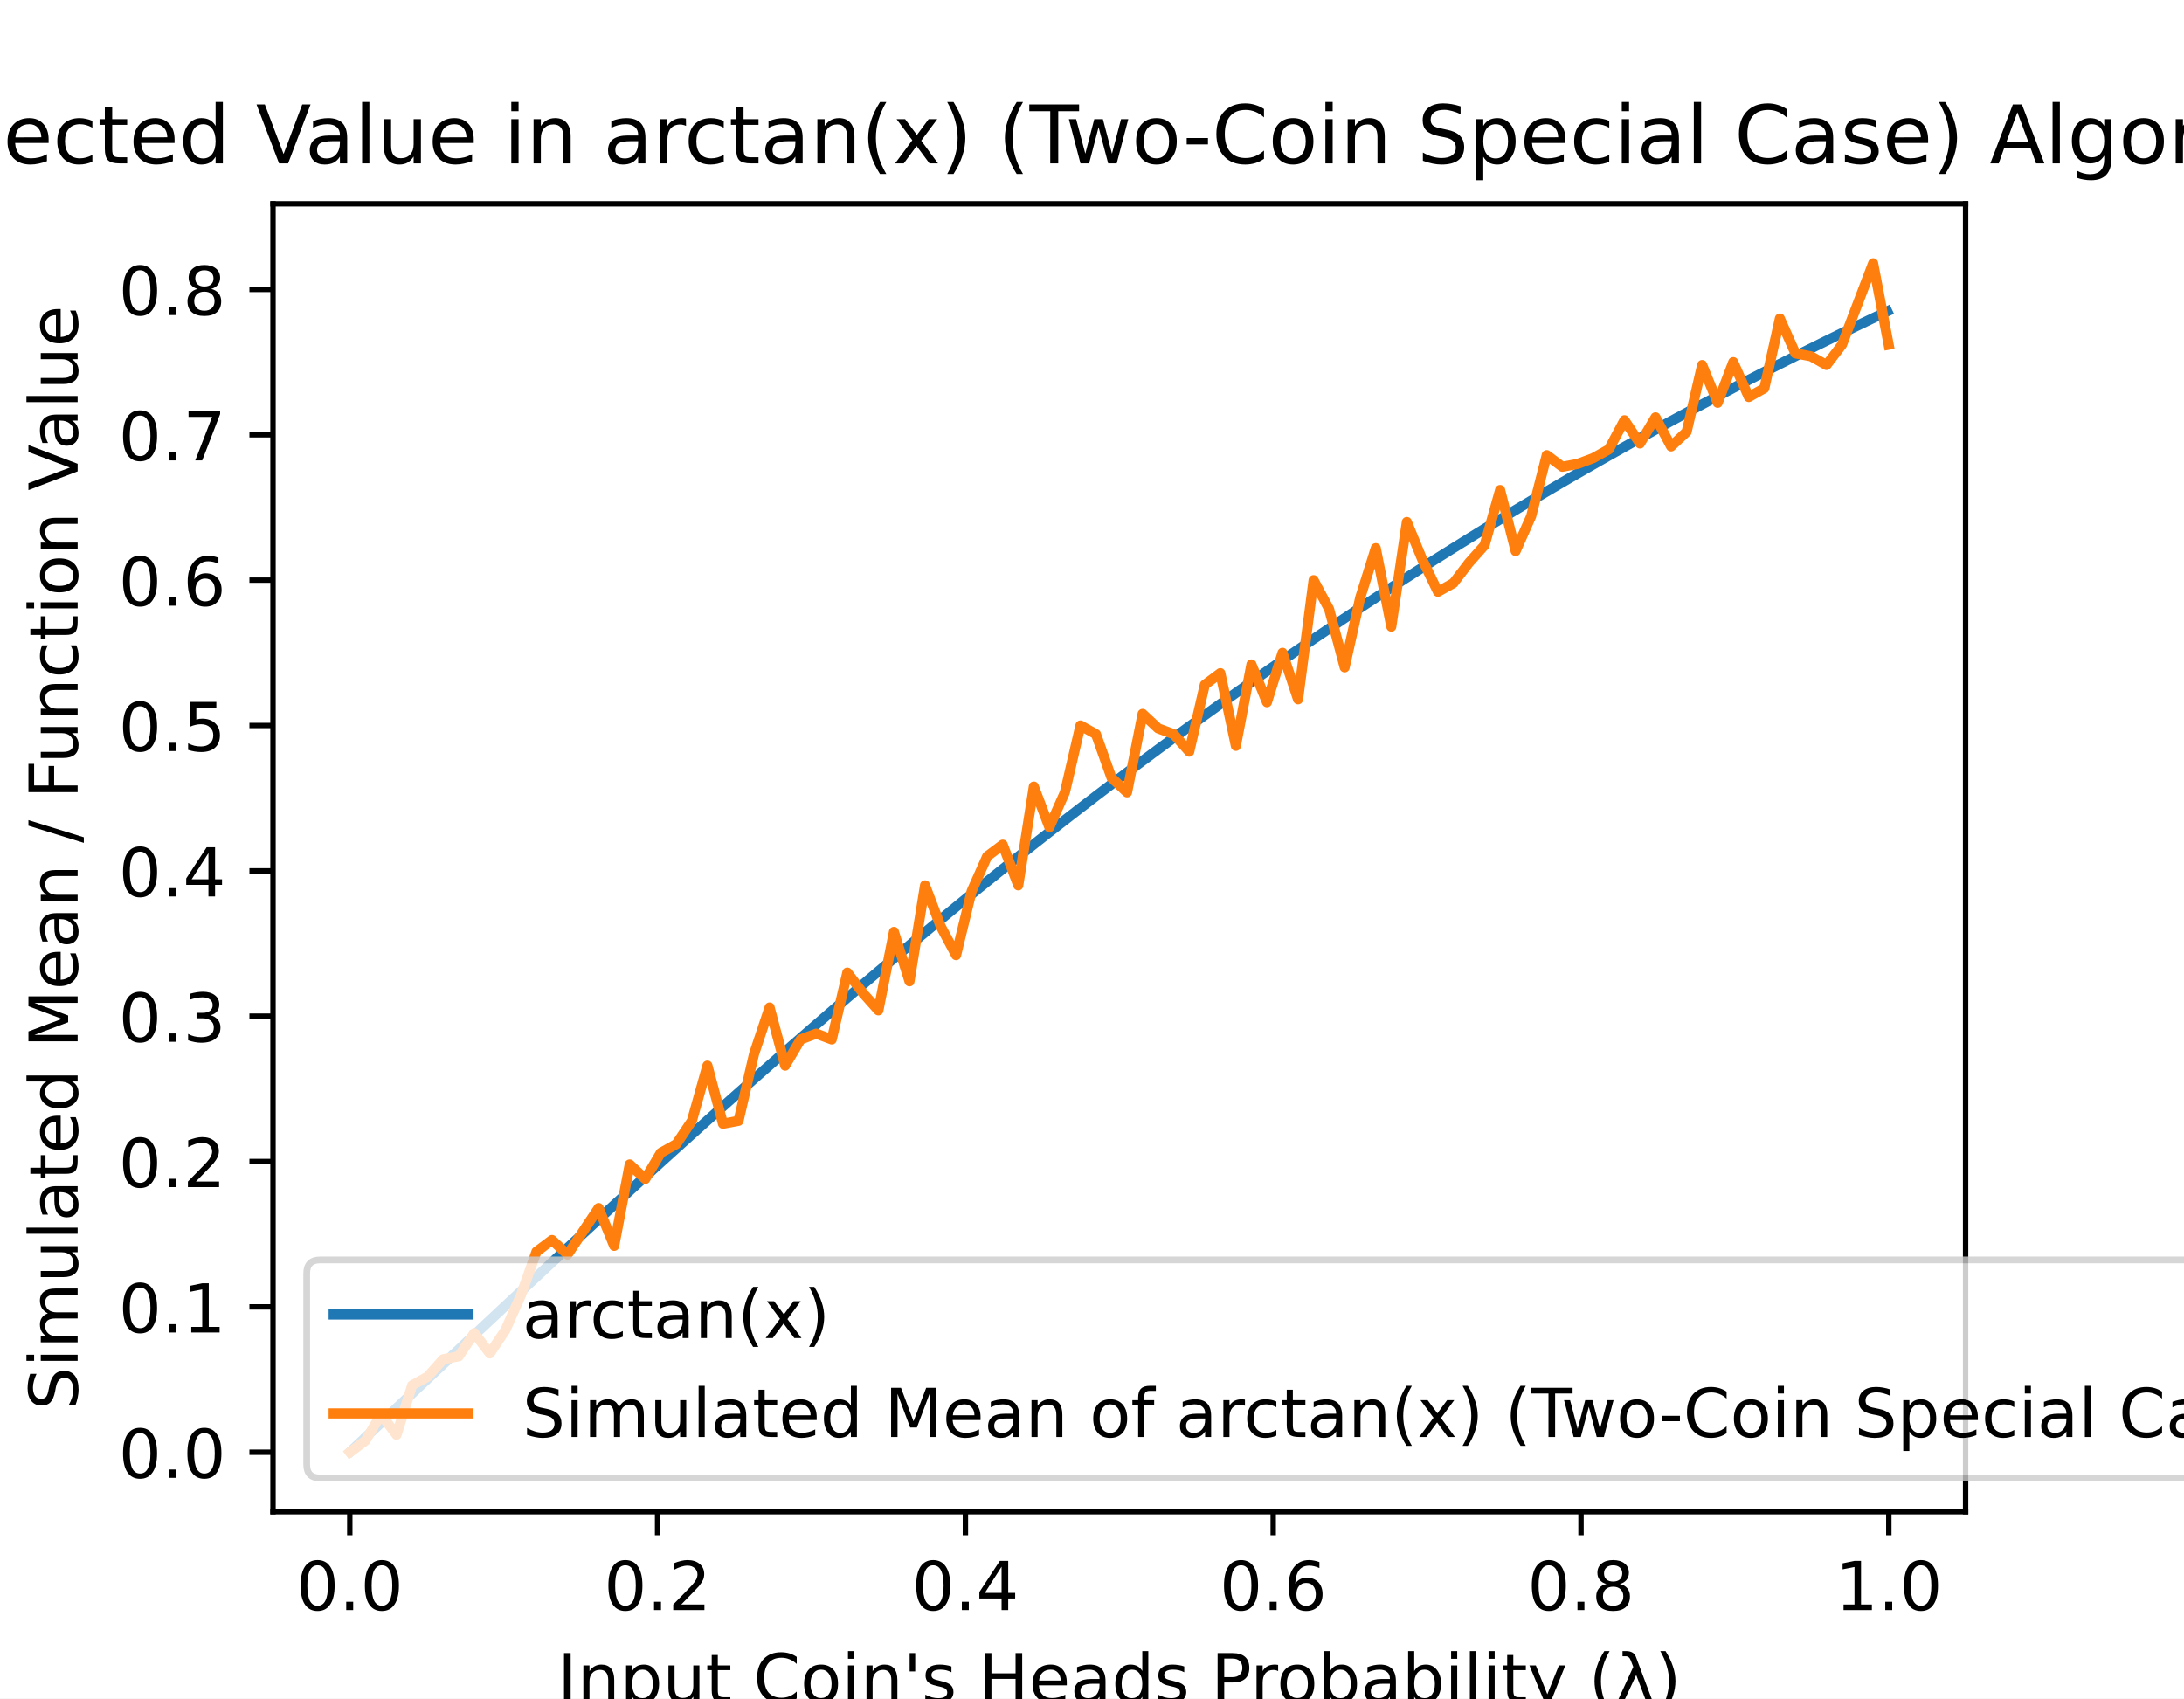
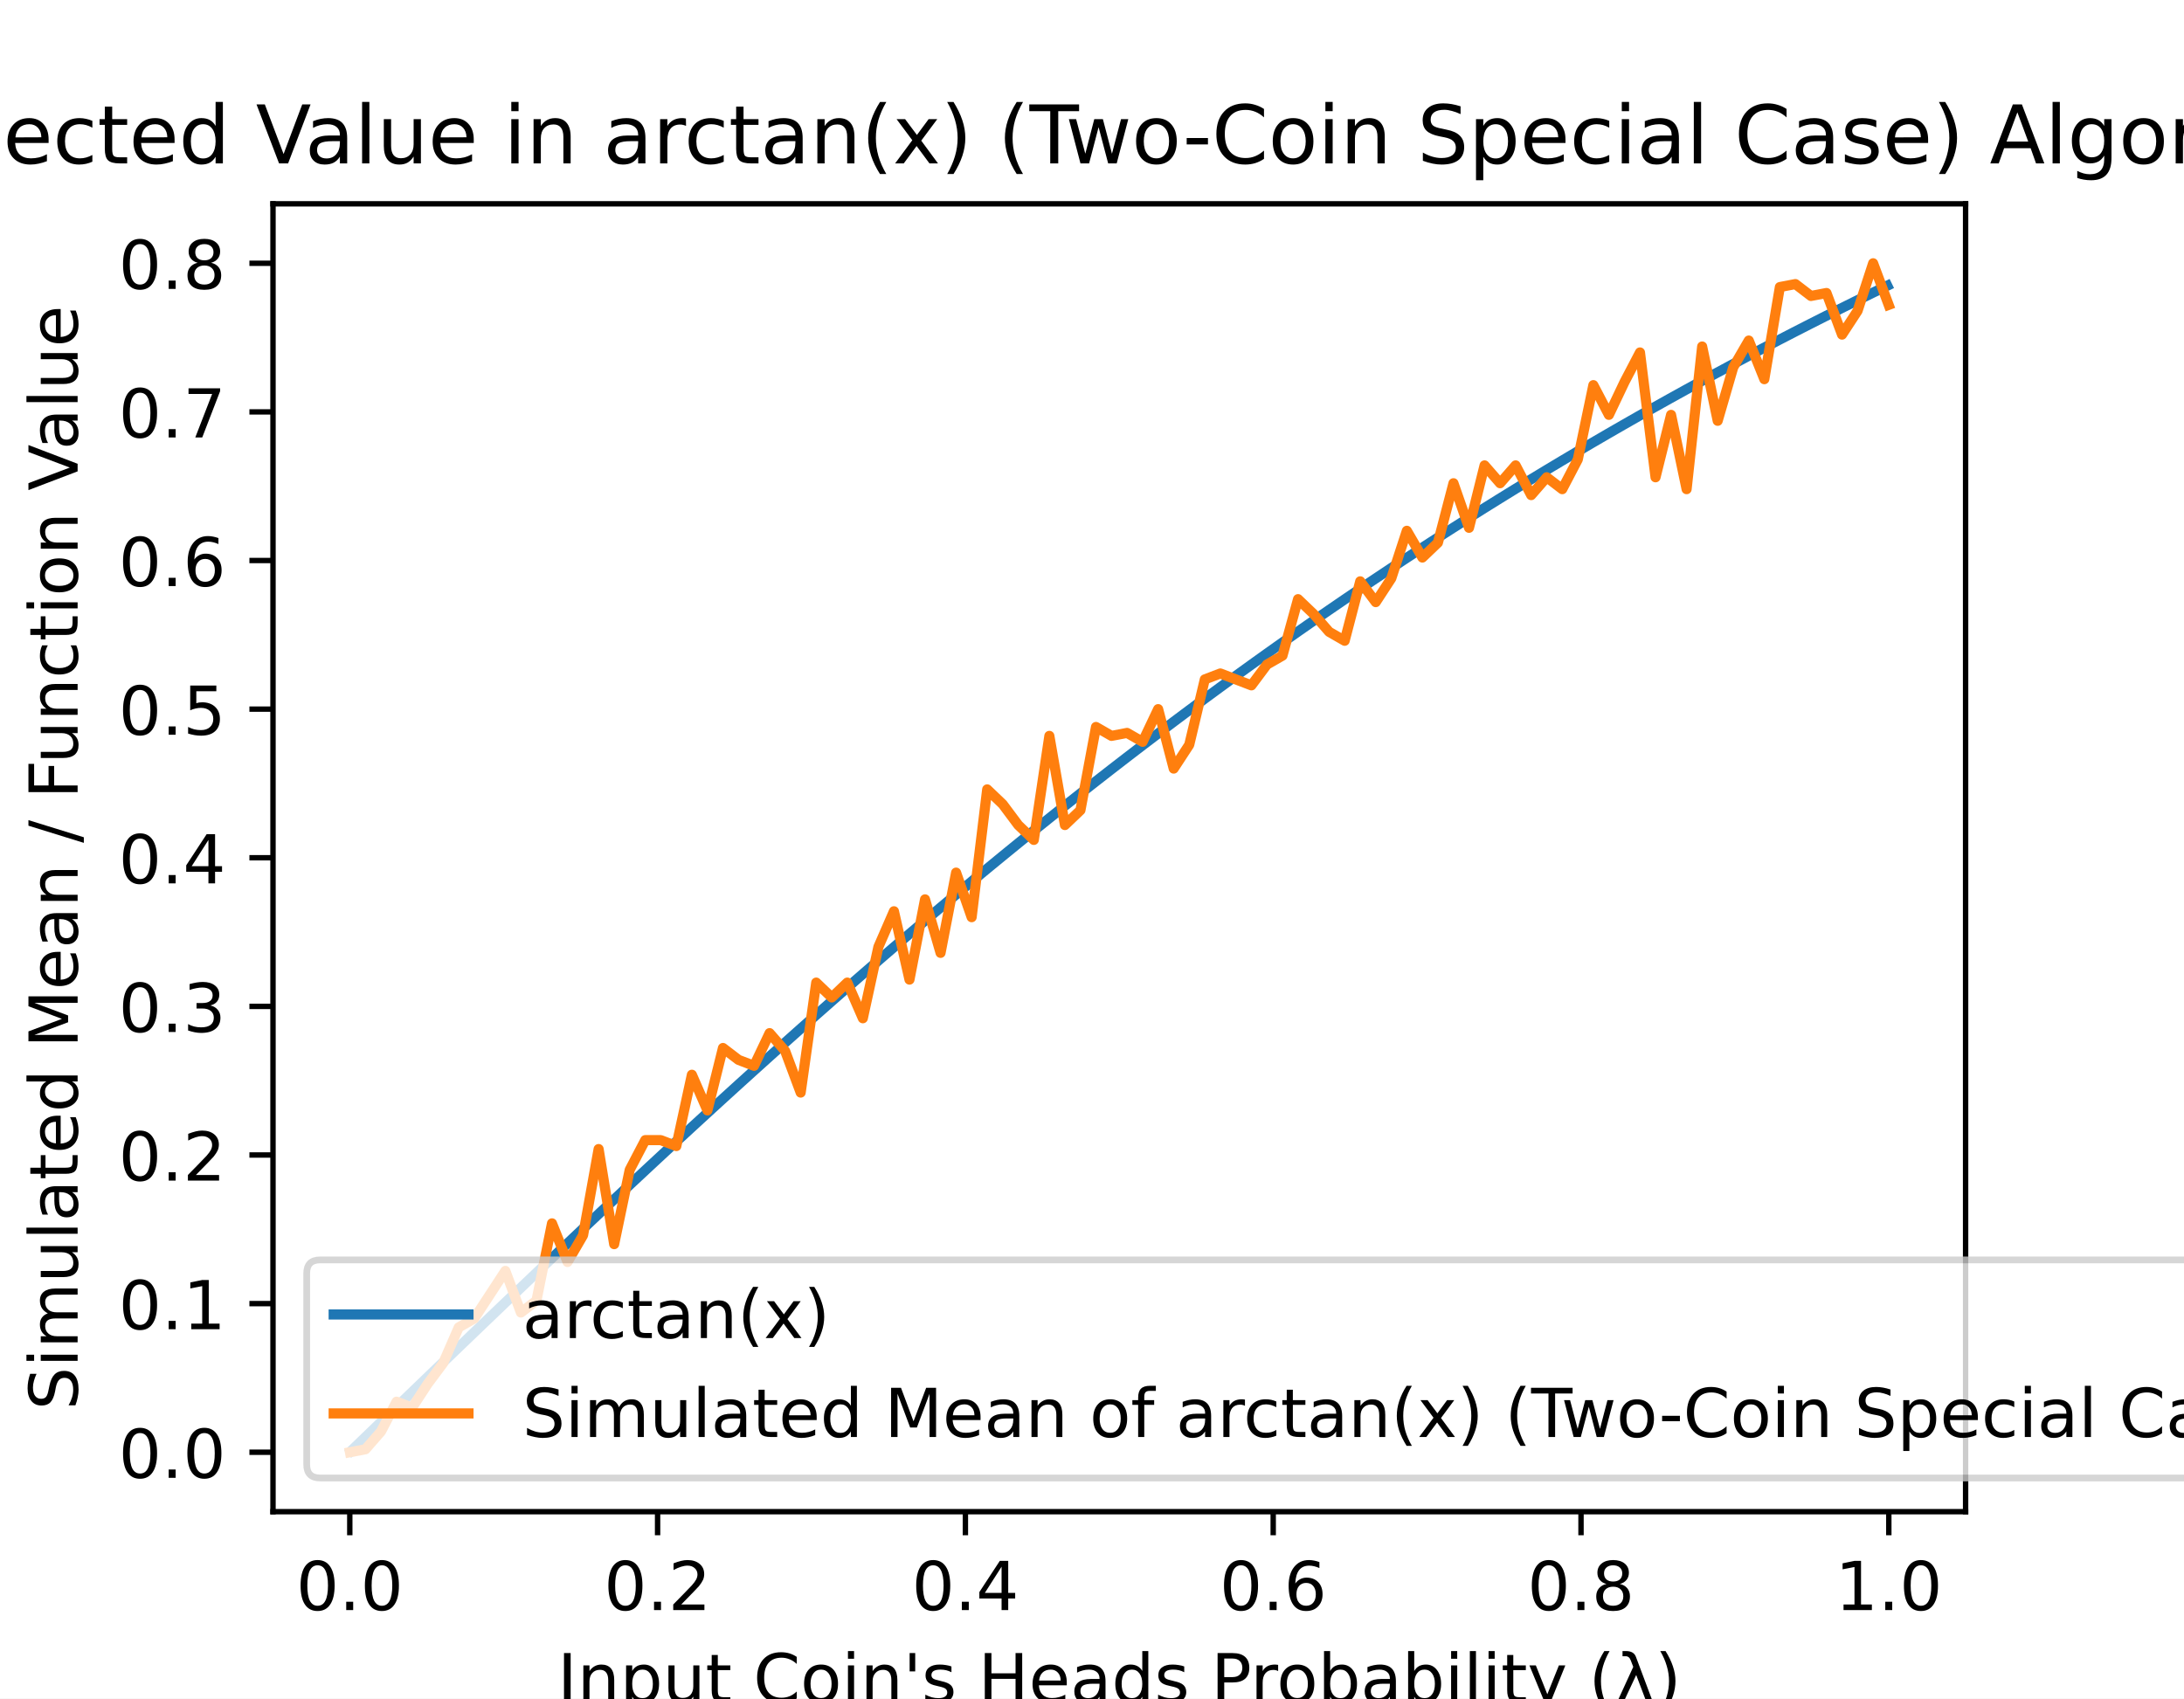
<svg xmlns="http://www.w3.org/2000/svg" xmlns:xlink="http://www.w3.org/1999/xlink" height="252pt" version="1.1" viewBox="0 0 324 252" width="324pt">
  <defs>
    <style type="text/css">
*{stroke-linecap:butt;stroke-linejoin:round;}
  </style>
  </defs>
  <g id="figure_1">
    <g id="patch_1">
      <path d="M 0 252  L 324 252  L 324 0  L 0 0  z " style="fill:#ffffff;" />
    </g>
    <g id="axes_1">
      <g id="patch_2">
        <path d="M 40.5 224.28  L 291.6 224.28  L 291.6 30.24  L 40.5 30.24  z " style="fill:#ffffff;" />
      </g>
      <g id="matplotlib.axis_1">
        <g id="xtick_1">
          <g id="line2d_1">
            <defs>
-               <path d="M 0 0  L 0 3.5  " id="m4b9d72ef6f" style="stroke:#000000;stroke-width:0.8;" />
+               <path d="M 0 0  L 0 3.5  " id="mb35bb344cb" style="stroke:#000000;stroke-width:0.8;" />
            </defs>
            <g>
-               <use style="stroke:#000000;stroke-width:0.8;" x="51.891" xlink:href="#m4b9d72ef6f" y="224.28" />
+               <use style="stroke:#000000;stroke-width:0.8;" x="51.891" xlink:href="#mb35bb344cb" y="224.28" />
            </g>
          </g>
          <g id="text_1">
            <text style="font-family:DejaVu Sans;font-size:10px;font-style:normal;font-weight:normal;text-anchor:middle;" transform="rotate(-0, 51.89081, 238.8784)" x="51.891" y="238.878">0.0</text>
          </g>
        </g>
        <g id="xtick_2">
          <g id="line2d_2">
            <g>
-               <use style="stroke:#000000;stroke-width:0.8;" x="97.554" xlink:href="#m4b9d72ef6f" y="224.28" />
+               <use style="stroke:#000000;stroke-width:0.8;" x="97.554" xlink:href="#mb35bb344cb" y="224.28" />
            </g>
          </g>
          <g id="text_2">
            <text style="font-family:DejaVu Sans;font-size:10px;font-style:normal;font-weight:normal;text-anchor:middle;" transform="rotate(-0, 97.55448, 238.8784)" x="97.554" y="238.878">0.2</text>
          </g>
        </g>
        <g id="xtick_3">
          <g id="line2d_3">
            <g>
-               <use style="stroke:#000000;stroke-width:0.8;" x="143.218" xlink:href="#m4b9d72ef6f" y="224.28" />
+               <use style="stroke:#000000;stroke-width:0.8;" x="143.218" xlink:href="#mb35bb344cb" y="224.28" />
            </g>
          </g>
          <g id="text_3">
            <text style="font-family:DejaVu Sans;font-size:10px;font-style:normal;font-weight:normal;text-anchor:middle;" transform="rotate(-0, 143.2182, 238.8784)" x="143.218" y="238.878">0.4</text>
          </g>
        </g>
        <g id="xtick_4">
          <g id="line2d_4">
            <g>
-               <use style="stroke:#000000;stroke-width:0.8;" x="188.882" xlink:href="#m4b9d72ef6f" y="224.28" />
+               <use style="stroke:#000000;stroke-width:0.8;" x="188.882" xlink:href="#mb35bb344cb" y="224.28" />
            </g>
          </g>
          <g id="text_4">
            <text style="font-family:DejaVu Sans;font-size:10px;font-style:normal;font-weight:normal;text-anchor:middle;" transform="rotate(-0, 188.8818, 238.8784)" x="188.882" y="238.878">0.6</text>
          </g>
        </g>
        <g id="xtick_5">
          <g id="line2d_5">
            <g>
-               <use style="stroke:#000000;stroke-width:0.8;" x="234.546" xlink:href="#m4b9d72ef6f" y="224.28" />
+               <use style="stroke:#000000;stroke-width:0.8;" x="234.546" xlink:href="#mb35bb344cb" y="224.28" />
            </g>
          </g>
          <g id="text_5">
            <text style="font-family:DejaVu Sans;font-size:10px;font-style:normal;font-weight:normal;text-anchor:middle;" transform="rotate(-0, 234.5455, 238.8784)" x="234.546" y="238.878">0.8</text>
          </g>
        </g>
        <g id="xtick_6">
          <g id="line2d_6">
            <g>
-               <use style="stroke:#000000;stroke-width:0.8;" x="280.209" xlink:href="#m4b9d72ef6f" y="224.28" />
+               <use style="stroke:#000000;stroke-width:0.8;" x="280.209" xlink:href="#mb35bb344cb" y="224.28" />
            </g>
          </g>
          <g id="text_6">
            <text style="font-family:DejaVu Sans;font-size:10px;font-style:normal;font-weight:normal;text-anchor:middle;" transform="rotate(-0, 280.2092, 238.8784)" x="280.209" y="238.878">1.0</text>
          </g>
        </g>
        <g id="text_7">
          <text style="font-family:DejaVu Sans;font-size:10px;font-style:normal;font-weight:normal;text-anchor:middle;" transform="rotate(-0, 166.05, 252.5566)" x="166.05" y="252.557">Input Coin's Heads Probability (λ)</text>
        </g>
      </g>
      <g id="matplotlib.axis_2">
        <g id="ytick_1">
          <g id="line2d_7">
            <defs>
-               <path d="M 0 0  L -3.5 0  " id="ma9534a1660" style="stroke:#000000;stroke-width:0.8;" />
+               <path d="M 0 0  L -3.5 0  " id="mb2435837c6" style="stroke:#000000;stroke-width:0.8;" />
            </defs>
            <g>
-               <use style="stroke:#000000;stroke-width:0.8;" x="40.5" xlink:href="#ma9534a1660" y="215.46" />
+               <use style="stroke:#000000;stroke-width:0.8;" x="40.5" xlink:href="#mb2435837c6" y="215.46" />
            </g>
          </g>
          <g id="text_8">
            <text style="font-family:DejaVu Sans;font-size:10px;font-style:normal;font-weight:normal;text-anchor:end;" transform="rotate(-0, 33.5, 219.2592)" x="33.5" y="219.259">0.0</text>
          </g>
        </g>
        <g id="ytick_2">
          <g id="line2d_8">
            <g>
-               <use style="stroke:#000000;stroke-width:0.8;" x="40.5" xlink:href="#ma9534a1660" y="193.895" />
+               <use style="stroke:#000000;stroke-width:0.8;" x="40.5" xlink:href="#mb2435837c6" y="193.41" />
            </g>
          </g>
          <g id="text_9">
-             <text style="font-family:DejaVu Sans;font-size:10px;font-style:normal;font-weight:normal;text-anchor:end;" transform="rotate(-0, 33.5, 197.6944)" x="33.5" y="197.694">0.1</text>
+             <text style="font-family:DejaVu Sans;font-size:10px;font-style:normal;font-weight:normal;text-anchor:end;" transform="rotate(-0, 33.5, 197.2092)" x="33.5" y="197.209">0.1</text>
          </g>
        </g>
        <g id="ytick_3">
          <g id="line2d_9">
            <g>
-               <use style="stroke:#000000;stroke-width:0.8;" x="40.5" xlink:href="#ma9534a1660" y="172.33" />
+               <use style="stroke:#000000;stroke-width:0.8;" x="40.5" xlink:href="#mb2435837c6" y="171.36" />
            </g>
          </g>
          <g id="text_10">
-             <text style="font-family:DejaVu Sans;font-size:10px;font-style:normal;font-weight:normal;text-anchor:end;" transform="rotate(-0, 33.5, 176.1296)" x="33.5" y="176.13">0.2</text>
+             <text style="font-family:DejaVu Sans;font-size:10px;font-style:normal;font-weight:normal;text-anchor:end;" transform="rotate(-0, 33.5, 175.1592)" x="33.5" y="175.159">0.2</text>
          </g>
        </g>
        <g id="ytick_4">
          <g id="line2d_10">
            <g>
-               <use style="stroke:#000000;stroke-width:0.8;" x="40.5" xlink:href="#ma9534a1660" y="150.766" />
+               <use style="stroke:#000000;stroke-width:0.8;" x="40.5" xlink:href="#mb2435837c6" y="149.31" />
            </g>
          </g>
          <g id="text_11">
-             <text style="font-family:DejaVu Sans;font-size:10px;font-style:normal;font-weight:normal;text-anchor:end;" transform="rotate(-0, 33.5, 154.5648)" x="33.5" y="154.565">0.3</text>
+             <text style="font-family:DejaVu Sans;font-size:10px;font-style:normal;font-weight:normal;text-anchor:end;" transform="rotate(-0, 33.5, 153.1092)" x="33.5" y="153.109">0.3</text>
          </g>
        </g>
        <g id="ytick_5">
          <g id="line2d_11">
            <g>
-               <use style="stroke:#000000;stroke-width:0.8;" x="40.5" xlink:href="#ma9534a1660" y="129.201" />
+               <use style="stroke:#000000;stroke-width:0.8;" x="40.5" xlink:href="#mb2435837c6" y="127.26" />
            </g>
          </g>
          <g id="text_12">
-             <text style="font-family:DejaVu Sans;font-size:10px;font-style:normal;font-weight:normal;text-anchor:end;" transform="rotate(-0, 33.5, 133)" x="33.5" y="133">0.4</text>
+             <text style="font-family:DejaVu Sans;font-size:10px;font-style:normal;font-weight:normal;text-anchor:end;" transform="rotate(-0, 33.5, 131.0592)" x="33.5" y="131.059">0.4</text>
          </g>
        </g>
        <g id="ytick_6">
          <g id="line2d_12">
            <g>
-               <use style="stroke:#000000;stroke-width:0.8;" x="40.5" xlink:href="#ma9534a1660" y="107.636" />
+               <use style="stroke:#000000;stroke-width:0.8;" x="40.5" xlink:href="#mb2435837c6" y="105.21" />
            </g>
          </g>
          <g id="text_13">
-             <text style="font-family:DejaVu Sans;font-size:10px;font-style:normal;font-weight:normal;text-anchor:end;" transform="rotate(-0, 33.5, 111.4353)" x="33.5" y="111.435">0.5</text>
+             <text style="font-family:DejaVu Sans;font-size:10px;font-style:normal;font-weight:normal;text-anchor:end;" transform="rotate(-0, 33.5, 109.0092)" x="33.5" y="109.009">0.5</text>
          </g>
        </g>
        <g id="ytick_7">
          <g id="line2d_13">
            <g>
-               <use style="stroke:#000000;stroke-width:0.8;" x="40.5" xlink:href="#ma9534a1660" y="86.071" />
+               <use style="stroke:#000000;stroke-width:0.8;" x="40.5" xlink:href="#mb2435837c6" y="83.16" />
            </g>
          </g>
          <g id="text_14">
-             <text style="font-family:DejaVu Sans;font-size:10px;font-style:normal;font-weight:normal;text-anchor:end;" transform="rotate(-0, 33.5, 89.87047)" x="33.5" y="89.87">0.6</text>
+             <text style="font-family:DejaVu Sans;font-size:10px;font-style:normal;font-weight:normal;text-anchor:end;" transform="rotate(-0, 33.5, 86.95922)" x="33.5" y="86.959">0.6</text>
          </g>
        </g>
        <g id="ytick_8">
          <g id="line2d_14">
            <g>
-               <use style="stroke:#000000;stroke-width:0.8;" x="40.5" xlink:href="#ma9534a1660" y="64.506" />
+               <use style="stroke:#000000;stroke-width:0.8;" x="40.5" xlink:href="#mb2435837c6" y="61.11" />
            </g>
          </g>
          <g id="text_15">
-             <text style="font-family:DejaVu Sans;font-size:10px;font-style:normal;font-weight:normal;text-anchor:end;" transform="rotate(-0, 33.5, 68.30567)" x="33.5" y="68.306">0.7</text>
+             <text style="font-family:DejaVu Sans;font-size:10px;font-style:normal;font-weight:normal;text-anchor:end;" transform="rotate(-0, 33.5, 64.90922)" x="33.5" y="64.909">0.7</text>
          </g>
        </g>
        <g id="ytick_9">
          <g id="line2d_15">
            <g>
-               <use style="stroke:#000000;stroke-width:0.8;" x="40.5" xlink:href="#ma9534a1660" y="42.942" />
+               <use style="stroke:#000000;stroke-width:0.8;" x="40.5" xlink:href="#mb2435837c6" y="39.06" />
            </g>
          </g>
          <g id="text_16">
-             <text style="font-family:DejaVu Sans;font-size:10px;font-style:normal;font-weight:normal;text-anchor:end;" transform="rotate(-0, 33.5, 46.74088)" x="33.5" y="46.741">0.8</text>
+             <text style="font-family:DejaVu Sans;font-size:10px;font-style:normal;font-weight:normal;text-anchor:end;" transform="rotate(-0, 33.5, 42.85922)" x="33.5" y="42.859">0.8</text>
          </g>
        </g>
        <g id="text_17">
          <text style="font-family:DejaVu Sans;font-size:10px;font-style:normal;font-weight:normal;text-anchor:middle;" transform="rotate(-90, 11.51719, 127.26)" x="11.517" y="127.26">Simulated Mean / Function Value</text>
        </g>
      </g>
      <g id="line2d_16">
-         <path clip-path="url(#p61c20605bd)" d="M 52.119 215.244  L 54.421 213.071  L 56.722 210.897  L 59.024 208.725  L 61.326 206.554  L 63.627 204.385  L 65.929 202.218  L 68.231 200.053  L 70.532 197.892  L 72.834 195.734  L 75.135 193.581  L 77.437 191.431  L 79.739 189.287  L 82.04 187.147  L 84.342 185.014  L 86.644 182.886  L 88.945 180.764  L 91.247 178.65  L 93.549 176.542  L 95.85 174.442  L 98.152 172.35  L 100.453 170.266  L 102.755 168.19  L 105.057 166.124  L 107.358 164.066  L 109.66 162.018  L 111.962 159.98  L 114.263 157.952  L 116.565 155.934  L 118.867 153.927  L 121.168 151.931  L 123.47 149.946  L 125.771 147.972  L 128.073 146.01  L 130.375 144.06  L 132.676 142.122  L 134.978 140.196  L 137.28 138.283  L 139.581 136.382  L 141.883 134.494  L 144.184 132.619  L 146.486 130.757  L 148.788 128.908  L 151.089 127.073  L 153.391 125.251  L 155.693 123.442  L 157.994 121.648  L 160.296 119.867  L 162.598 118.1  L 164.899 116.347  L 167.201 114.608  L 169.502 112.882  L 171.804 111.172  L 174.106 109.475  L 176.407 107.792  L 178.709 106.124  L 181.011 104.469  L 183.312 102.829  L 185.614 101.204  L 187.916 99.592  L 190.217 97.995  L 192.519 96.412  L 194.82 94.843  L 197.122 93.288  L 199.424 91.747  L 201.725 90.221  L 204.027 88.708  L 206.329 87.21  L 208.63 85.725  L 210.932 84.255  L 213.233 82.798  L 215.535 81.355  L 217.837 79.926  L 220.138 78.51  L 222.44 77.108  L 224.742 75.719  L 227.043 74.344  L 229.345 72.982  L 231.647 71.633  L 233.948 70.298  L 236.25 68.976  L 238.551 67.666  L 240.853 66.37  L 243.155 65.086  L 245.456 63.815  L 247.758 62.556  L 250.06 61.31  L 252.361 60.076  L 254.663 58.855  L 256.965 57.646  L 259.266 56.448  L 261.568 55.263  L 263.869 54.09  L 266.171 52.928  L 268.473 51.778  L 270.774 50.639  L 273.076 49.512  L 275.378 48.397  L 277.679 47.292  L 279.981 46.198  " style="fill:none;stroke:#1f77b4;stroke-linecap:square;stroke-width:1.5;" />
+         <path clip-path="url(#pda01af3c82)" d="M 52.119 215.239  L 54.421 213.017  L 56.722 210.795  L 59.024 208.573  L 61.326 206.353  L 63.627 204.135  L 65.929 201.92  L 68.231 199.707  L 70.532 197.497  L 72.834 195.291  L 75.135 193.088  L 77.437 190.891  L 79.739 188.698  L 82.04 186.51  L 84.342 184.329  L 86.644 182.153  L 88.945 179.984  L 91.247 177.821  L 93.549 175.666  L 95.85 173.519  L 98.152 171.38  L 100.453 169.249  L 102.755 167.127  L 105.057 165.014  L 107.358 162.91  L 109.66 160.816  L 111.962 158.732  L 114.263 156.658  L 116.565 154.595  L 118.867 152.543  L 121.168 150.502  L 123.47 148.472  L 125.771 146.454  L 128.073 144.448  L 130.375 142.454  L 132.676 140.472  L 134.978 138.503  L 137.28 136.546  L 139.581 134.603  L 141.883 132.672  L 144.184 130.755  L 146.486 128.851  L 148.788 126.961  L 151.089 125.084  L 153.391 123.221  L 155.693 121.372  L 157.994 119.537  L 160.296 117.716  L 162.598 115.909  L 164.899 114.117  L 167.201 112.338  L 169.502 110.574  L 171.804 108.825  L 174.106 107.09  L 176.407 105.369  L 178.709 103.664  L 181.011 101.972  L 183.312 100.295  L 185.614 98.633  L 187.916 96.985  L 190.217 95.352  L 192.519 93.733  L 194.82 92.129  L 197.122 90.539  L 199.424 88.964  L 201.725 87.403  L 204.027 85.856  L 206.329 84.324  L 208.63 82.806  L 210.932 81.302  L 213.233 79.813  L 215.535 78.337  L 217.837 76.876  L 220.138 75.428  L 222.44 73.995  L 224.742 72.575  L 227.043 71.169  L 229.345 69.776  L 231.647 68.397  L 233.948 67.032  L 236.25 65.68  L 238.551 64.341  L 240.853 63.015  L 243.155 61.702  L 245.456 60.403  L 247.758 59.116  L 250.06 57.842  L 252.361 56.58  L 254.663 55.331  L 256.965 54.095  L 259.266 52.871  L 261.568 51.659  L 263.869 50.459  L 266.171 49.271  L 268.473 48.095  L 270.774 46.931  L 273.076 45.779  L 275.378 44.638  L 277.679 43.508  L 279.981 42.39  " style="fill:none;stroke:#1f77b4;stroke-linecap:square;stroke-width:1.5;" />
      </g>
      <g id="line2d_17">
-         <path clip-path="url(#p61c20605bd)" d="M 51.914 215.46  L 54.219 213.735  L 56.525 209.853  L 58.831 212.872  L 61.137 205.54  L 63.443 204.246  L 65.748 201.659  L 68.054 201.227  L 70.36 197.777  L 72.666 200.796  L 74.971 197.346  L 77.277 192.17  L 79.583 185.701  L 81.889 183.975  L 84.195 186.132  L 86.5 182.682  L 88.806 179.231  L 91.112 184.838  L 93.418 172.762  L 95.724 174.918  L 98.029 171.037  L 100.335 169.743  L 102.641 166.292  L 104.947 158.098  L 107.252 166.724  L 109.558 166.292  L 111.864 156.372  L 114.17 149.472  L 116.476 158.098  L 118.781 154.216  L 121.087 153.353  L 123.393 154.216  L 125.699 144.296  L 128.005 147.315  L 130.31 149.903  L 132.616 138.258  L 134.922 145.59  L 137.228 131.357  L 139.533 137.395  L 141.839 141.708  L 144.145 132.22  L 146.451 127.044  L 148.757 125.319  L 151.062 131.357  L 153.368 116.693  L 155.674 122.731  L 157.98 117.556  L 160.286 107.636  L 162.591 108.93  L 164.897 115.399  L 167.203 117.556  L 169.509 105.911  L 171.814 108.067  L 174.12 108.93  L 176.426 111.518  L 178.732 101.598  L 181.038 99.873  L 183.343 110.655  L 185.649 98.579  L 187.955 104.186  L 190.261 96.854  L 192.567 103.754  L 194.872 86.071  L 197.178 90.384  L 199.484 99.01  L 201.79 88.659  L 204.095 81.327  L 206.401 92.972  L 208.707 77.445  L 211.013 83.052  L 213.319 87.796  L 215.624 86.503  L 217.93 83.483  L 220.236 80.896  L 222.542 72.701  L 224.848 81.758  L 227.153 76.583  L 229.459 67.526  L 231.765 69.251  L 234.071 68.819  L 236.376 67.957  L 238.682 66.663  L 240.988 62.35  L 243.294 65.8  L 245.6 61.919  L 247.905 66.232  L 250.211 64.075  L 252.517 54.155  L 254.823 59.762  L 257.129 53.724  L 259.434 58.9  L 261.74 57.606  L 264.046 47.255  L 266.352 52.43  L 268.657 52.861  L 270.963 54.155  L 273.269 51.136  L 275.575 45.098  L 277.881 39.06  L 280.186 51.136  " style="fill:none;stroke:#ff7f0e;stroke-linecap:square;stroke-width:1.5;" />
+         <path clip-path="url(#pda01af3c82)" d="M 51.914 215.46  L 54.219 215.019  L 56.525 212.373  L 58.831 207.963  L 61.137 208.845  L 63.443 205.317  L 65.748 202.23  L 68.054 196.938  L 70.36 195.615  L 72.666 192.087  L 74.971 188.559  L 77.277 194.733  L 79.583 192.969  L 81.889 181.503  L 84.195 187.236  L 86.5 183.267  L 88.806 170.478  L 91.112 184.59  L 93.418 173.565  L 95.724 169.155  L 98.029 169.155  L 100.335 170.037  L 102.641 159.453  L 104.947 164.745  L 107.252 155.484  L 109.558 157.248  L 111.864 158.13  L 114.17 153.279  L 116.476 155.925  L 118.781 162.099  L 121.087 145.782  L 123.393 147.987  L 125.699 145.782  L 128.005 151.074  L 130.31 140.49  L 132.616 135.198  L 134.922 145.341  L 137.228 133.434  L 139.533 141.372  L 141.839 129.465  L 144.145 136.08  L 146.451 117.117  L 148.757 119.322  L 151.062 122.409  L 153.368 124.614  L 155.674 109.179  L 157.98 122.409  L 160.286 120.204  L 162.591 107.856  L 164.897 109.179  L 167.203 108.738  L 169.509 110.061  L 171.814 105.21  L 174.12 114.03  L 176.426 110.502  L 178.732 100.8  L 181.038 99.918  L 183.343 100.8  L 185.649 101.682  L 187.955 98.595  L 190.261 97.272  L 192.567 88.893  L 194.872 91.098  L 197.178 93.744  L 199.484 95.067  L 201.79 86.247  L 204.095 89.334  L 206.401 85.806  L 208.707 78.75  L 211.013 82.719  L 213.319 80.514  L 215.624 71.694  L 217.93 78.309  L 220.236 69.048  L 222.542 71.694  L 224.848 69.048  L 227.153 73.458  L 229.459 70.812  L 231.765 72.576  L 234.071 68.166  L 236.376 57.141  L 238.682 61.551  L 240.988 56.7  L 243.294 52.29  L 245.6 70.812  L 247.905 61.551  L 250.211 72.576  L 252.517 51.408  L 254.823 62.433  L 257.129 54.495  L 259.434 50.526  L 261.74 56.259  L 264.046 42.588  L 266.352 42.147  L 268.657 43.911  L 270.963 43.47  L 273.269 49.644  L 275.575 46.116  L 277.881 39.06  L 280.186 45.234  " style="fill:none;stroke:#ff7f0e;stroke-linecap:square;stroke-width:1.5;" />
      </g>
      <g id="patch_3">
        <path d="M 40.5 224.28  L 40.5 30.24  " style="fill:none;stroke:#000000;stroke-linecap:square;stroke-linejoin:miter;stroke-width:0.8;" />
      </g>
      <g id="patch_4">
        <path d="M 291.6 224.28  L 291.6 30.24  " style="fill:none;stroke:#000000;stroke-linecap:square;stroke-linejoin:miter;stroke-width:0.8;" />
      </g>
      <g id="patch_5">
        <path d="M 40.5 224.28  L 291.6 224.28  " style="fill:none;stroke:#000000;stroke-linecap:square;stroke-linejoin:miter;stroke-width:0.8;" />
      </g>
      <g id="patch_6">
        <path d="M 40.5 30.24  L 291.6 30.24  " style="fill:none;stroke:#000000;stroke-linecap:square;stroke-linejoin:miter;stroke-width:0.8;" />
      </g>
      <g id="text_18">
        <text style="font-family:DejaVu Sans;font-size:12px;font-style:normal;font-weight:normal;text-anchor:middle;" transform="rotate(-0, 166.05, 24.24)" x="166.05" y="24.24">Expected Value in arctan(x) (Two-Coin Special Case) Algorithm</text>
      </g>
      <g id="legend_1">
        <g id="patch_7">
          <path d="M 47.5 219.28  L 344.684 219.28  Q 346.684 219.28 346.684 217.28  L 346.684 188.924  Q 346.684 186.924 344.684 186.924  L 47.5 186.924  Q 45.5 186.924 45.5 188.924  L 45.5 217.28  Q 45.5 219.28 47.5 219.28  z " style="fill:#ffffff;opacity:0.8;stroke:#cccccc;stroke-linejoin:miter;" />
        </g>
        <g id="line2d_18">
          <path d="M 49.5 195.022  L 69.5 195.022  " style="fill:none;stroke:#1f77b4;stroke-linecap:square;stroke-width:1.5;" />
        </g>
        <g id="line2d_19" />
        <g id="text_19">
          <text style="font-family:DejaVu Sans;font-size:10px;font-style:normal;font-weight:normal;text-anchor:start;" transform="rotate(-0, 77.5, 198.5222)" x="77.5" y="198.522">arctan(x)</text>
        </g>
        <g id="line2d_20">
          <path d="M 49.5 209.7  L 69.5 209.7  " style="fill:none;stroke:#ff7f0e;stroke-linecap:square;stroke-width:1.5;" />
        </g>
        <g id="line2d_21" />
        <g id="text_20">
          <text style="font-family:DejaVu Sans;font-size:10px;font-style:normal;font-weight:normal;text-anchor:start;" transform="rotate(-0, 77.5, 213.2003)" x="77.5" y="213.2">Simulated Mean of arctan(x) (Two-Coin Special Case)</text>
        </g>
      </g>
    </g>
  </g>
  <defs>
-     <clipPath id="p61c20605bd">
+     <clipPath id="pda01af3c82">
      <rect height="194.04" width="251.1" x="40.5" y="30.24" />
    </clipPath>
  </defs>
</svg>
